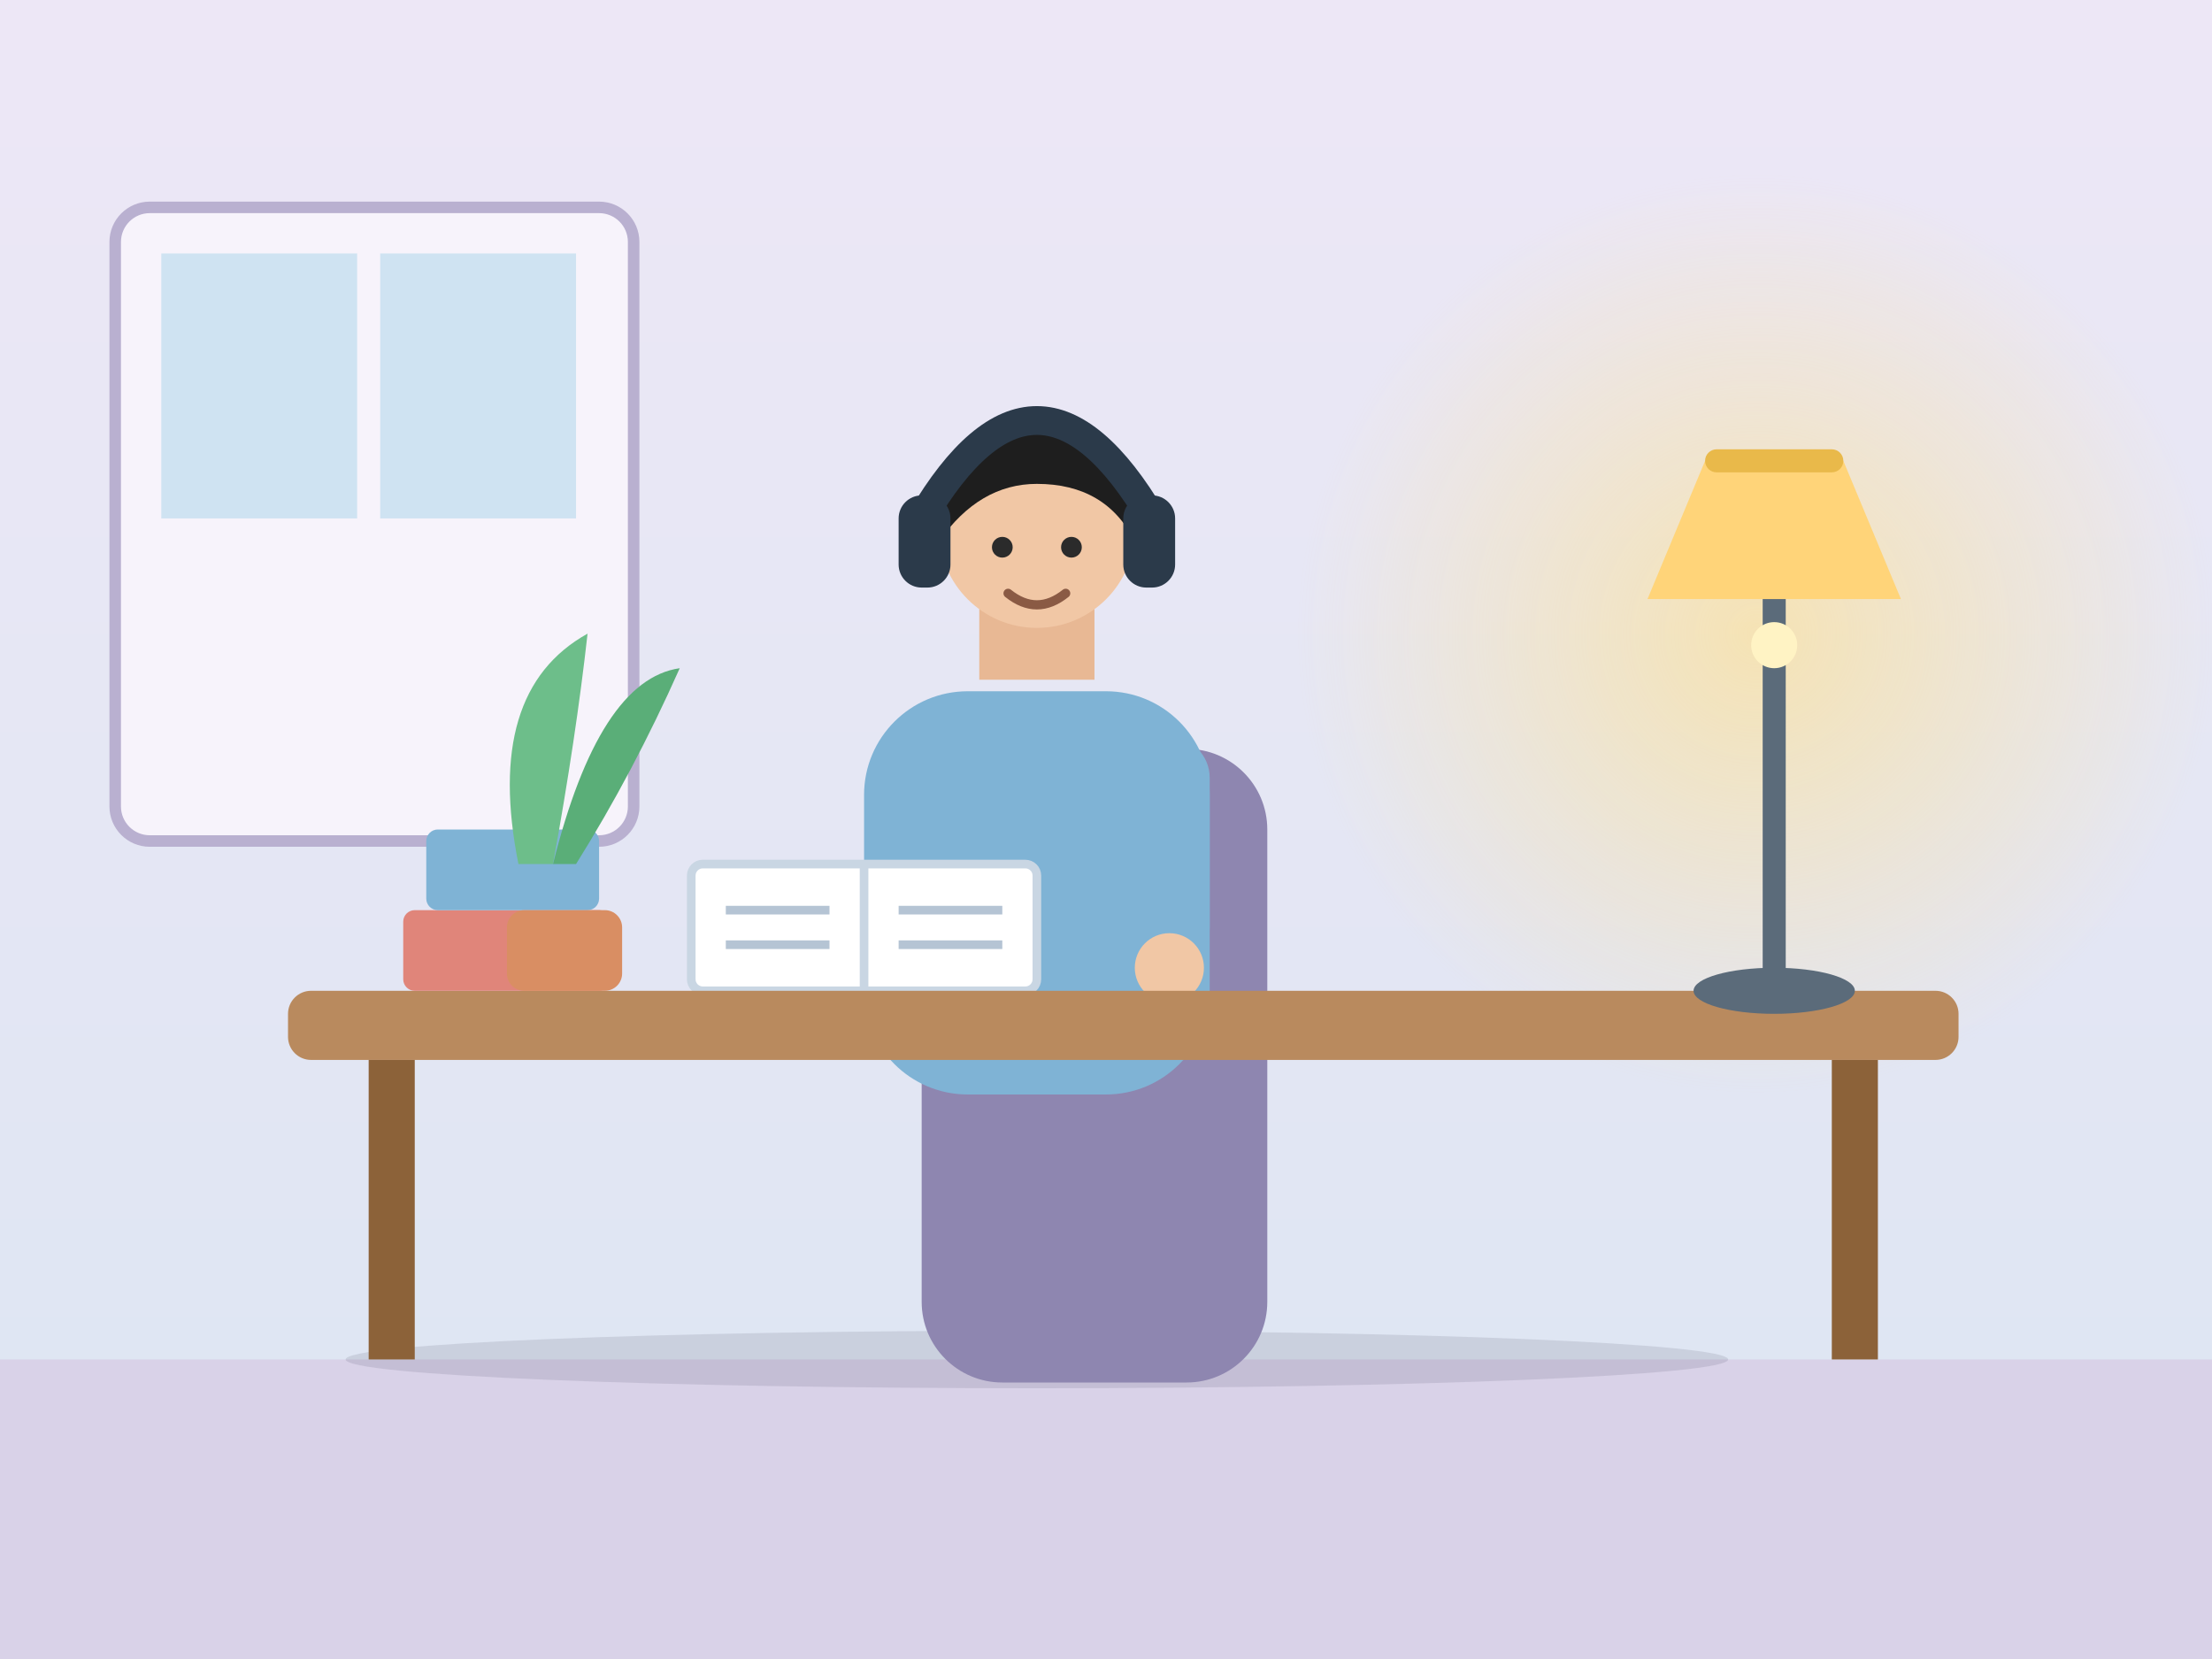
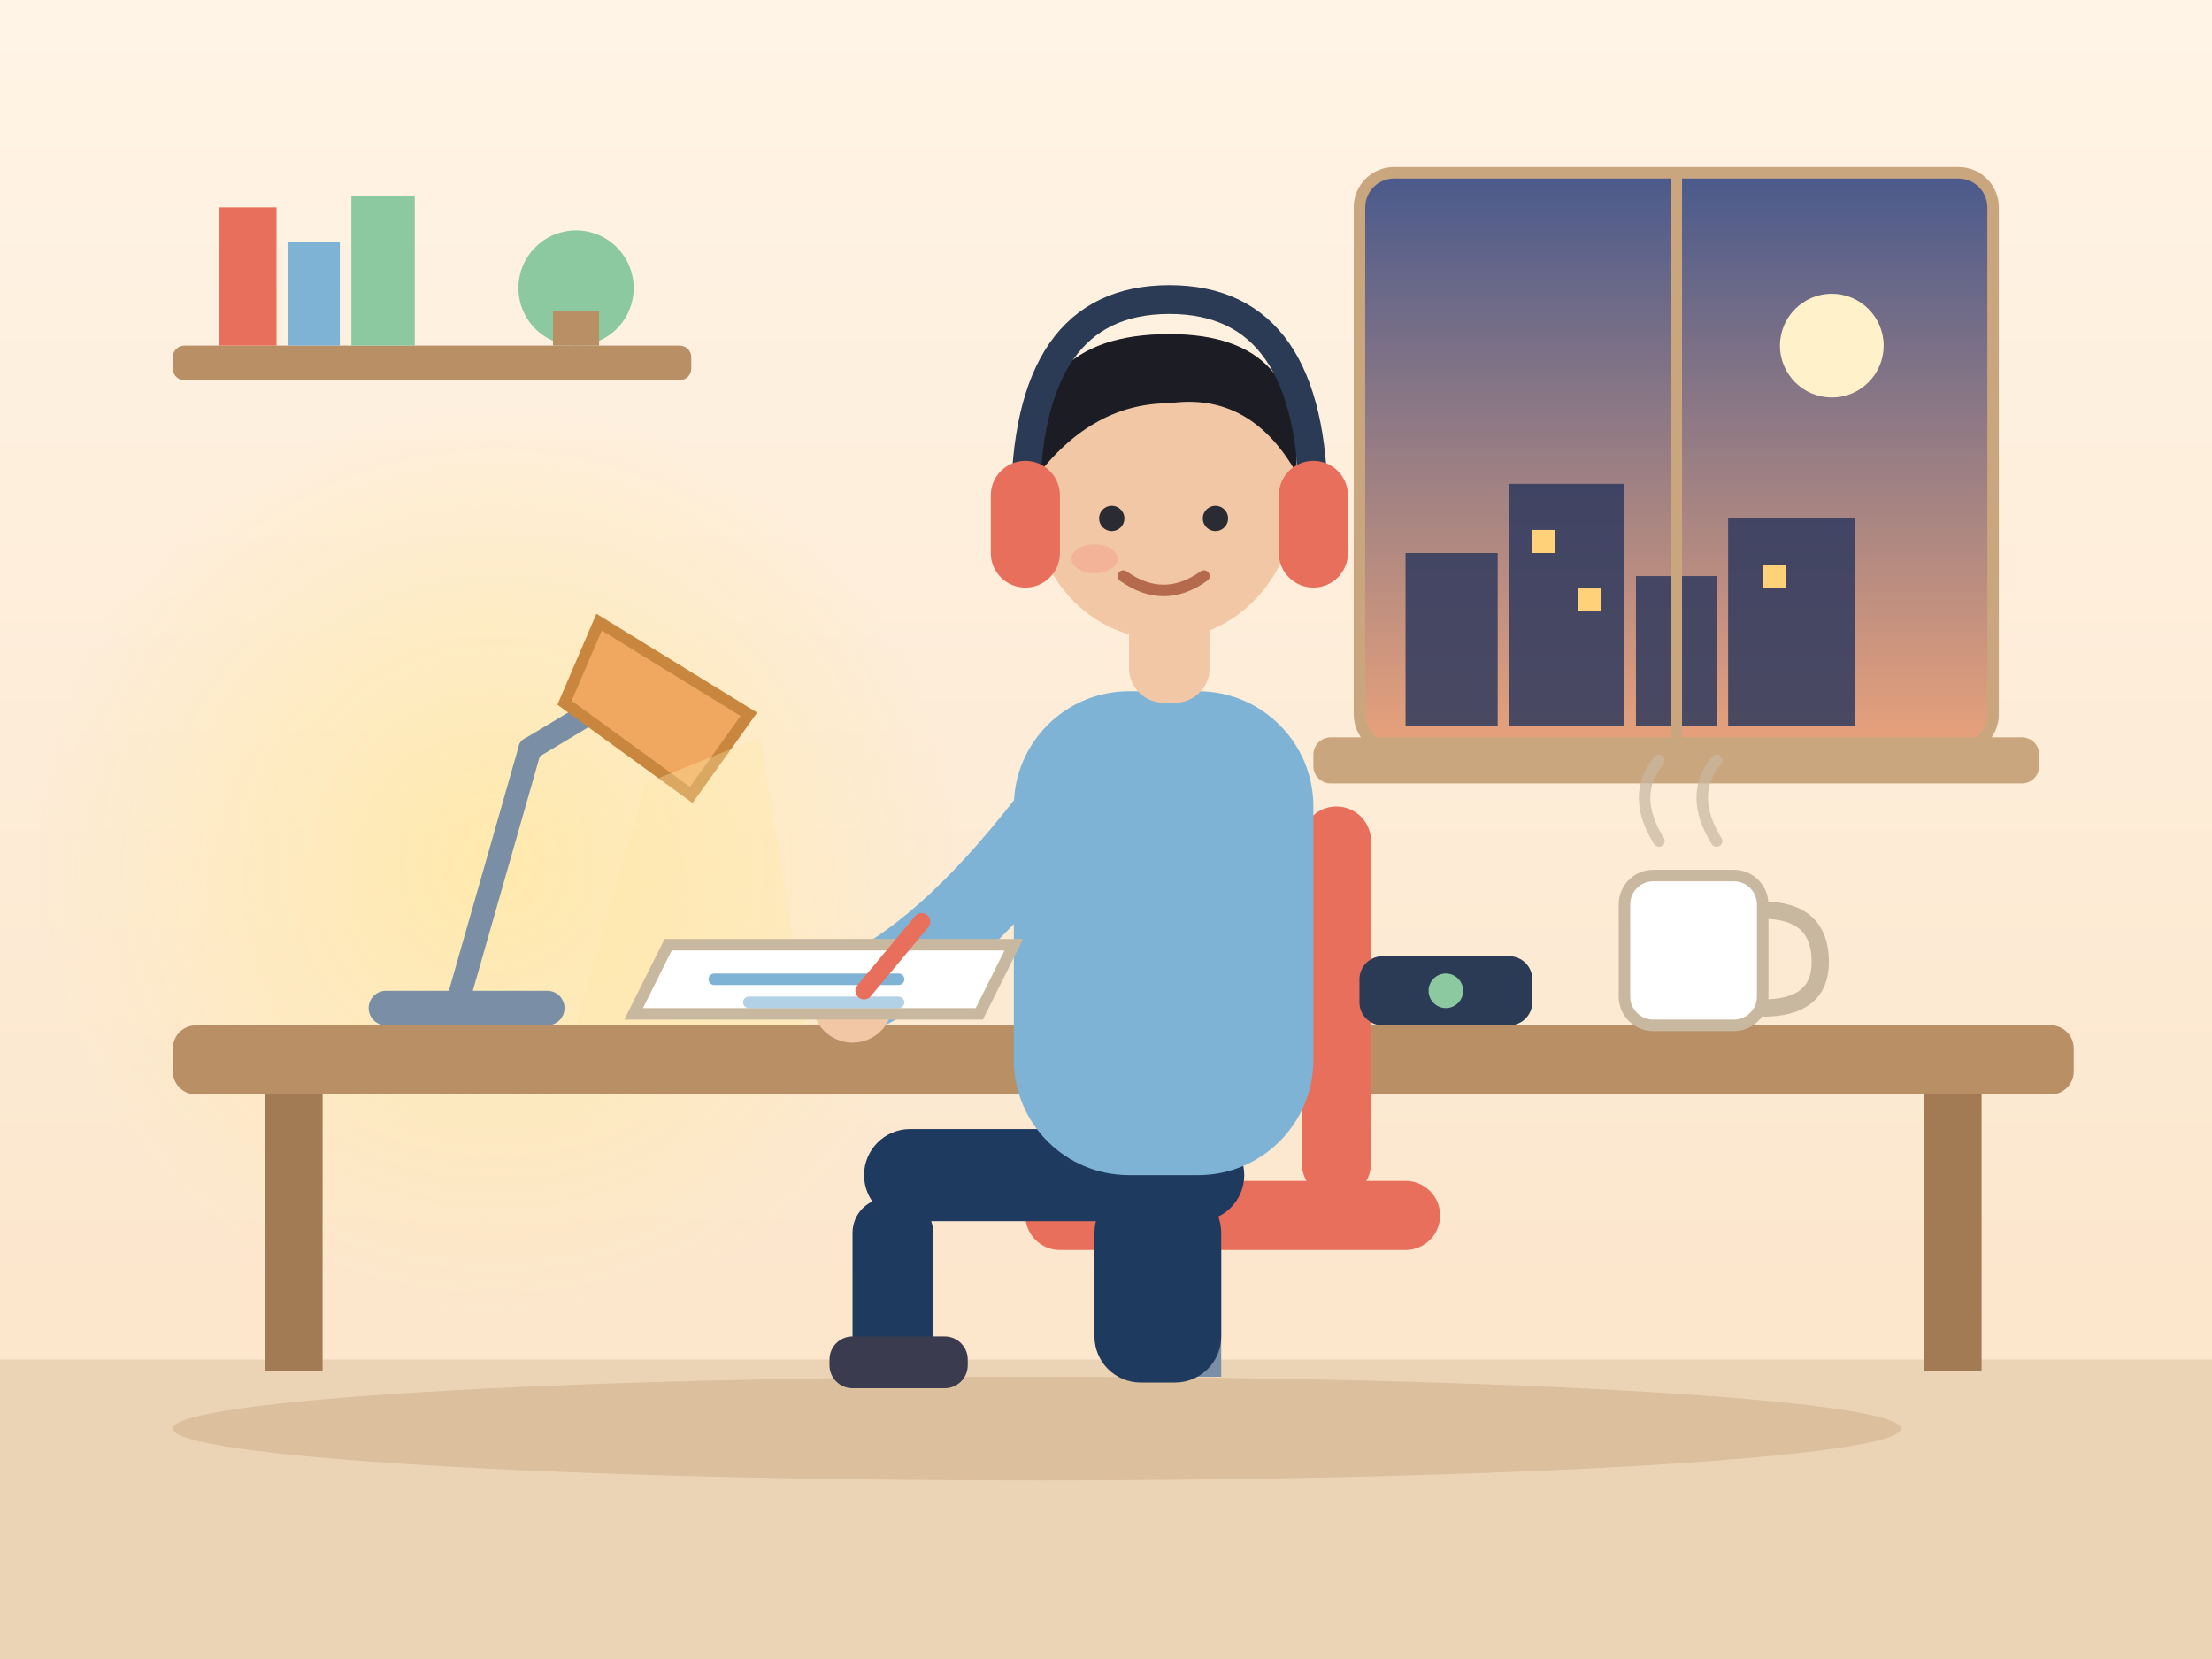
<svg xmlns="http://www.w3.org/2000/svg" viewBox="0 0 384 288" width="384" height="288">
  <defs>
-     <linearGradient id="bg" x1="0" y1="0" x2="0" y2="1">
-       <stop offset="0" stop-color="#EDE7F6" />
-       <stop offset="1" stop-color="#DCE6F2" />
+     <linearGradient id="wall" x1="0" y1="0" x2="0" y2="1">
+       <stop offset="0" stop-color="#FFF4E6" />
+       <stop offset="1" stop-color="#FBE3C6" />
    </linearGradient>
-     <radialGradient id="glow" cx="0.5" cy="0.5" r="0.5">
-       <stop offset="0" stop-color="#FFE08A" stop-opacity="0.6" />
-       <stop offset="1" stop-color="#FFE08A" stop-opacity="0" />
+     <radialGradient id="glow" cx=".5" cy=".5" r=".5">
+       <stop offset="0" stop-color="#FFE9A8" stop-opacity=".9" />
+       <stop offset="1" stop-color="#FFE9A8" stop-opacity="0" />
    </radialGradient>
+     <linearGradient id="sky" x1="0" y1="0" x2="0" y2="1">
+       <stop offset="0" stop-color="#4A5A8C" />
+       <stop offset="1" stop-color="#E9A27B" />
+     </linearGradient>
  </defs>
-   <rect width="384" height="288" fill="url(#bg)" />
-   <rect x="0" y="236" width="384" height="52" fill="#D9D2E8" />
-   <rect x="20" y="36" width="90" height="110" rx="6" fill="#F7F3FB" stroke="#B9B0D0" stroke-width="2" />
-   <rect x="28" y="44" width="34" height="46" fill="#CFE3F2" />
-   <rect x="66" y="44" width="34" height="46" fill="#CFE3F2" />
-   <circle cx="305" cy="110" r="80" fill="url(#glow)" />
-   <ellipse cx="180" cy="236" rx="120" ry="5" fill="#2B2B45" opacity="0.12" />
-   <rect x="160" y="130" width="60" height="110" rx="14" fill="#8E86B0" />
-   <rect x="150" y="120" width="60" height="70" rx="18" fill="#7FB3D5" />
-   <rect x="170" y="100" width="20" height="18" fill="#E8B894" />
-   <circle cx="180" cy="92" r="17" fill="#F1C7A5" />
-   <path d="M163 94 Q162 74 180 74 Q198 74 197 94 Q192 84 180 84 Q170 84 163 94Z" fill="#1E1E1E" />
-   <circle cx="174" cy="95" r="1.8" fill="#2B2B2B" />
-   <circle cx="186" cy="95" r="1.8" fill="#2B2B2B" />
-   <path d="M175 103 Q180 107 185 103" fill="none" stroke="#8A5A44" stroke-width="1.6" stroke-linecap="round" />
-   <path d="M160 90 Q180 56 200 90" fill="none" stroke="#2B3A4A" stroke-width="5" />
-   <rect x="156" y="86" width="9" height="16" rx="4" fill="#2B3A4A" />
-   <rect x="195" y="86" width="9" height="16" rx="4" fill="#2B3A4A" />
-   <rect x="196" y="128" width="14" height="40" rx="7" fill="#7FB3D5" />
-   <circle cx="203" cy="168" r="6" fill="#F1C7A5" />
-   <rect x="120" y="150" width="60" height="22" rx="2" fill="#FFFFFF" stroke="#C9D6E3" stroke-width="1.5" />
-   <line x1="150" y1="150" x2="150" y2="172" stroke="#C9D6E3" stroke-width="1.5" />
-   <line x1="126" y1="158" x2="144" y2="158" stroke="#B5C4D4" stroke-width="1.5" />
-   <line x1="126" y1="164" x2="144" y2="164" stroke="#B5C4D4" stroke-width="1.5" />
-   <line x1="156" y1="158" x2="174" y2="158" stroke="#B5C4D4" stroke-width="1.5" />
-   <line x1="156" y1="164" x2="174" y2="164" stroke="#B5C4D4" stroke-width="1.5" />
-   <rect x="50" y="172" width="290" height="12" rx="4" fill="#B98A5E" />
-   <rect x="64" y="184" width="8" height="52" fill="#8C6239" />
-   <rect x="318" y="184" width="8" height="52" fill="#8C6239" />
-   <rect x="70" y="158" width="36" height="14" rx="2" fill="#E0857A" />
-   <rect x="74" y="144" width="30" height="14" rx="2" fill="#7FB3D5" />
-   <path d="M90 150 Q84 120 102 110 Q100 128 96 150Z" fill="#6DBE8A" />
-   <path d="M96 150 Q104 118 118 116 Q110 134 100 150Z" fill="#5AAE78" />
-   <rect x="88" y="158" width="20" height="14" rx="3" fill="#D98E63" />
-   <rect x="306" y="96" width="4" height="76" fill="#5B6B7A" />
-   <ellipse cx="308" cy="172" rx="14" ry="4" fill="#5B6B7A" />
-   <path d="M286 104 L330 104 L320 80 L296 80 Z" fill="#FFD479" />
-   <rect x="296" y="78" width="24" height="4" rx="2" fill="#E9B94A" />
-   <circle cx="308" cy="112" r="4" fill="#FFF3C4" />
+   <rect width="384" height="288" fill="url(#wall)" />
+   <rect x="236" y="30" width="110" height="100" rx="6" fill="url(#sky)" stroke="#C9A67E" stroke-width="2" />
+   <circle cx="318" cy="60" r="9" fill="#FFF1C9" />
+   <g fill="#2F3A5E" opacity=".85">
+     <rect x="244" y="96" width="16" height="30" />
+     <rect x="262" y="84" width="20" height="42" />
+     <rect x="284" y="100" width="14" height="26" />
+     <rect x="300" y="90" width="22" height="36" />
+   </g>
+   <g fill="#FFD27A">
+     <rect x="266" y="92" width="4" height="4" />
+     <rect x="274" y="102" width="4" height="4" />
+     <rect x="306" y="98" width="4" height="4" />
+   </g>
+   <line x1="291" y1="30" x2="291" y2="130" stroke="#C9A67E" stroke-width="2" />
+   <rect x="228" y="128" width="126" height="8" rx="3" fill="#C9A67E" />
+   <rect x="30" y="60" width="90" height="6" rx="2" fill="#B98F66" />
+   <rect x="38" y="36" width="10" height="24" fill="#E86F5B" />
+   <rect x="50" y="42" width="9" height="18" fill="#7FB3D5" />
+   <rect x="61" y="34" width="11" height="26" fill="#8CC9A0" />
+   <circle cx="100" cy="50" r="10" fill="#8CC9A0" />
+   <rect x="96" y="54" width="8" height="6" fill="#B98F66" />
+   <rect y="236" width="384" height="52" fill="#EBD3B5" />
+   <ellipse cx="180" cy="248" rx="150" ry="9" fill="#B98F66" opacity=".3" />
+   <circle cx="86" cy="150" r="80" fill="url(#glow)" />
+   <rect x="30" y="178" width="330" height="12" rx="4" fill="#B98F66" />
+   <rect x="46" y="190" width="10" height="48" fill="#A27B54" />
+   <rect x="334" y="190" width="10" height="48" fill="#A27B54" />
+   <rect x="64" y="172" width="34" height="6" rx="3" fill="#7A8FA6" />
+   <line x1="80" y1="172" x2="92" y2="130" stroke="#7A8FA6" stroke-width="4" stroke-linecap="round" />
+   <line x1="92" y1="130" x2="112" y2="118" stroke="#7A8FA6" stroke-width="4" stroke-linecap="round" />
+   <path d="M104 108 L130 124 L120 138 L98 122 Z" fill="#F0A860" stroke="#C8863F" stroke-width="2" />
+   <path d="M112 136 L132 128 L140 178 L100 178 Z" fill="#FFE9A8" opacity=".35" />
+   <rect x="178" y="205" width="72" height="12" rx="6" fill="#E86F5B" />
+   <rect x="226" y="140" width="12" height="68" rx="6" fill="#E86F5B" />
+   <rect x="206" y="217" width="6" height="22" fill="#7A8FA6" />
+   <rect x="190" y="206" width="22" height="34" rx="8" fill="#1F3A5F" />
+   <rect x="150" y="196" width="66" height="16" rx="8" fill="#1F3A5F" />
+   <rect x="148" y="208" width="14" height="30" rx="6" fill="#1F3A5F" />
+   <rect x="144" y="232" width="24" height="9" rx="4" fill="#3B3B4F" />
+   <rect x="176" y="120" width="52" height="84" rx="20" fill="#7FB3D5" />
+   <rect x="196" y="104" width="14" height="18" rx="6" fill="#F1C7A5" />
+   <circle cx="186" cy="94" r="0" fill="none" />
+   <ellipse cx="202" cy="86" rx="23" ry="25" fill="#F1C7A5" />
+   <path d="M179 84 q-2-26 24-26 q24 0 22 24 q-8-14-22-12 q-14 0-24 14z" fill="#1C1C24" />
+   <circle cx="193" cy="90" r="2.2" fill="#2B2B33" />
+   <circle cx="211" cy="90" r="2.2" fill="#2B2B33" />
+   <path d="M195 100 q7 5 14 0" stroke="#B5694D" stroke-width="2" fill="none" stroke-linecap="round" />
+   <ellipse cx="190" cy="97" rx="4" ry="2.5" fill="#F4A08E" opacity=".5" />
+   <path d="M178 88 q0-36 25-36 q25 0 25 36" stroke="#2B3A55" stroke-width="5" fill="none" />
+   <rect x="172" y="80" width="12" height="22" rx="6" fill="#E86F5B" />
+   <rect x="222" y="80" width="12" height="22" rx="6" fill="#E86F5B" />
+   <path d="M184 140 Q166 164 150 172" stroke="#7FB3D5" stroke-width="14" fill="none" stroke-linecap="round" />
+   <circle cx="148" cy="174" r="7" fill="#F1C7A5" />
+   <path d="M110 176 L170 176 L176 164 L116 164 Z" fill="#FFFFFF" stroke="#C9B8A0" stroke-width="2" />
+   <g stroke="#7FB3D5" stroke-width="2" stroke-linecap="round">
+     <path d="M124 170 h32" />
+     <path d="M130 174 h26" opacity=".6" />
+   </g>
+   <line x1="150" y1="172" x2="160" y2="160" stroke="#E86F5B" stroke-width="3" stroke-linecap="round" />
+   <rect x="282" y="152" width="24" height="26" rx="5" fill="#FFFFFF" stroke="#C9B8A0" stroke-width="2" />
+   <path d="M306 158 q10 0 10 9 q0 8-10 8" fill="none" stroke="#C9B8A0" stroke-width="3" />
+   <path d="M288 146 q-5-8 0-14 M298 146 q-5-8 0-14" stroke="#C9B8A0" stroke-width="2" fill="none" stroke-linecap="round" opacity=".7" />
+   <rect x="236" y="166" width="30" height="12" rx="4" fill="#2B3A55" />
+   <circle cx="251" cy="172" r="3" fill="#8CC9A0" />
</svg>
